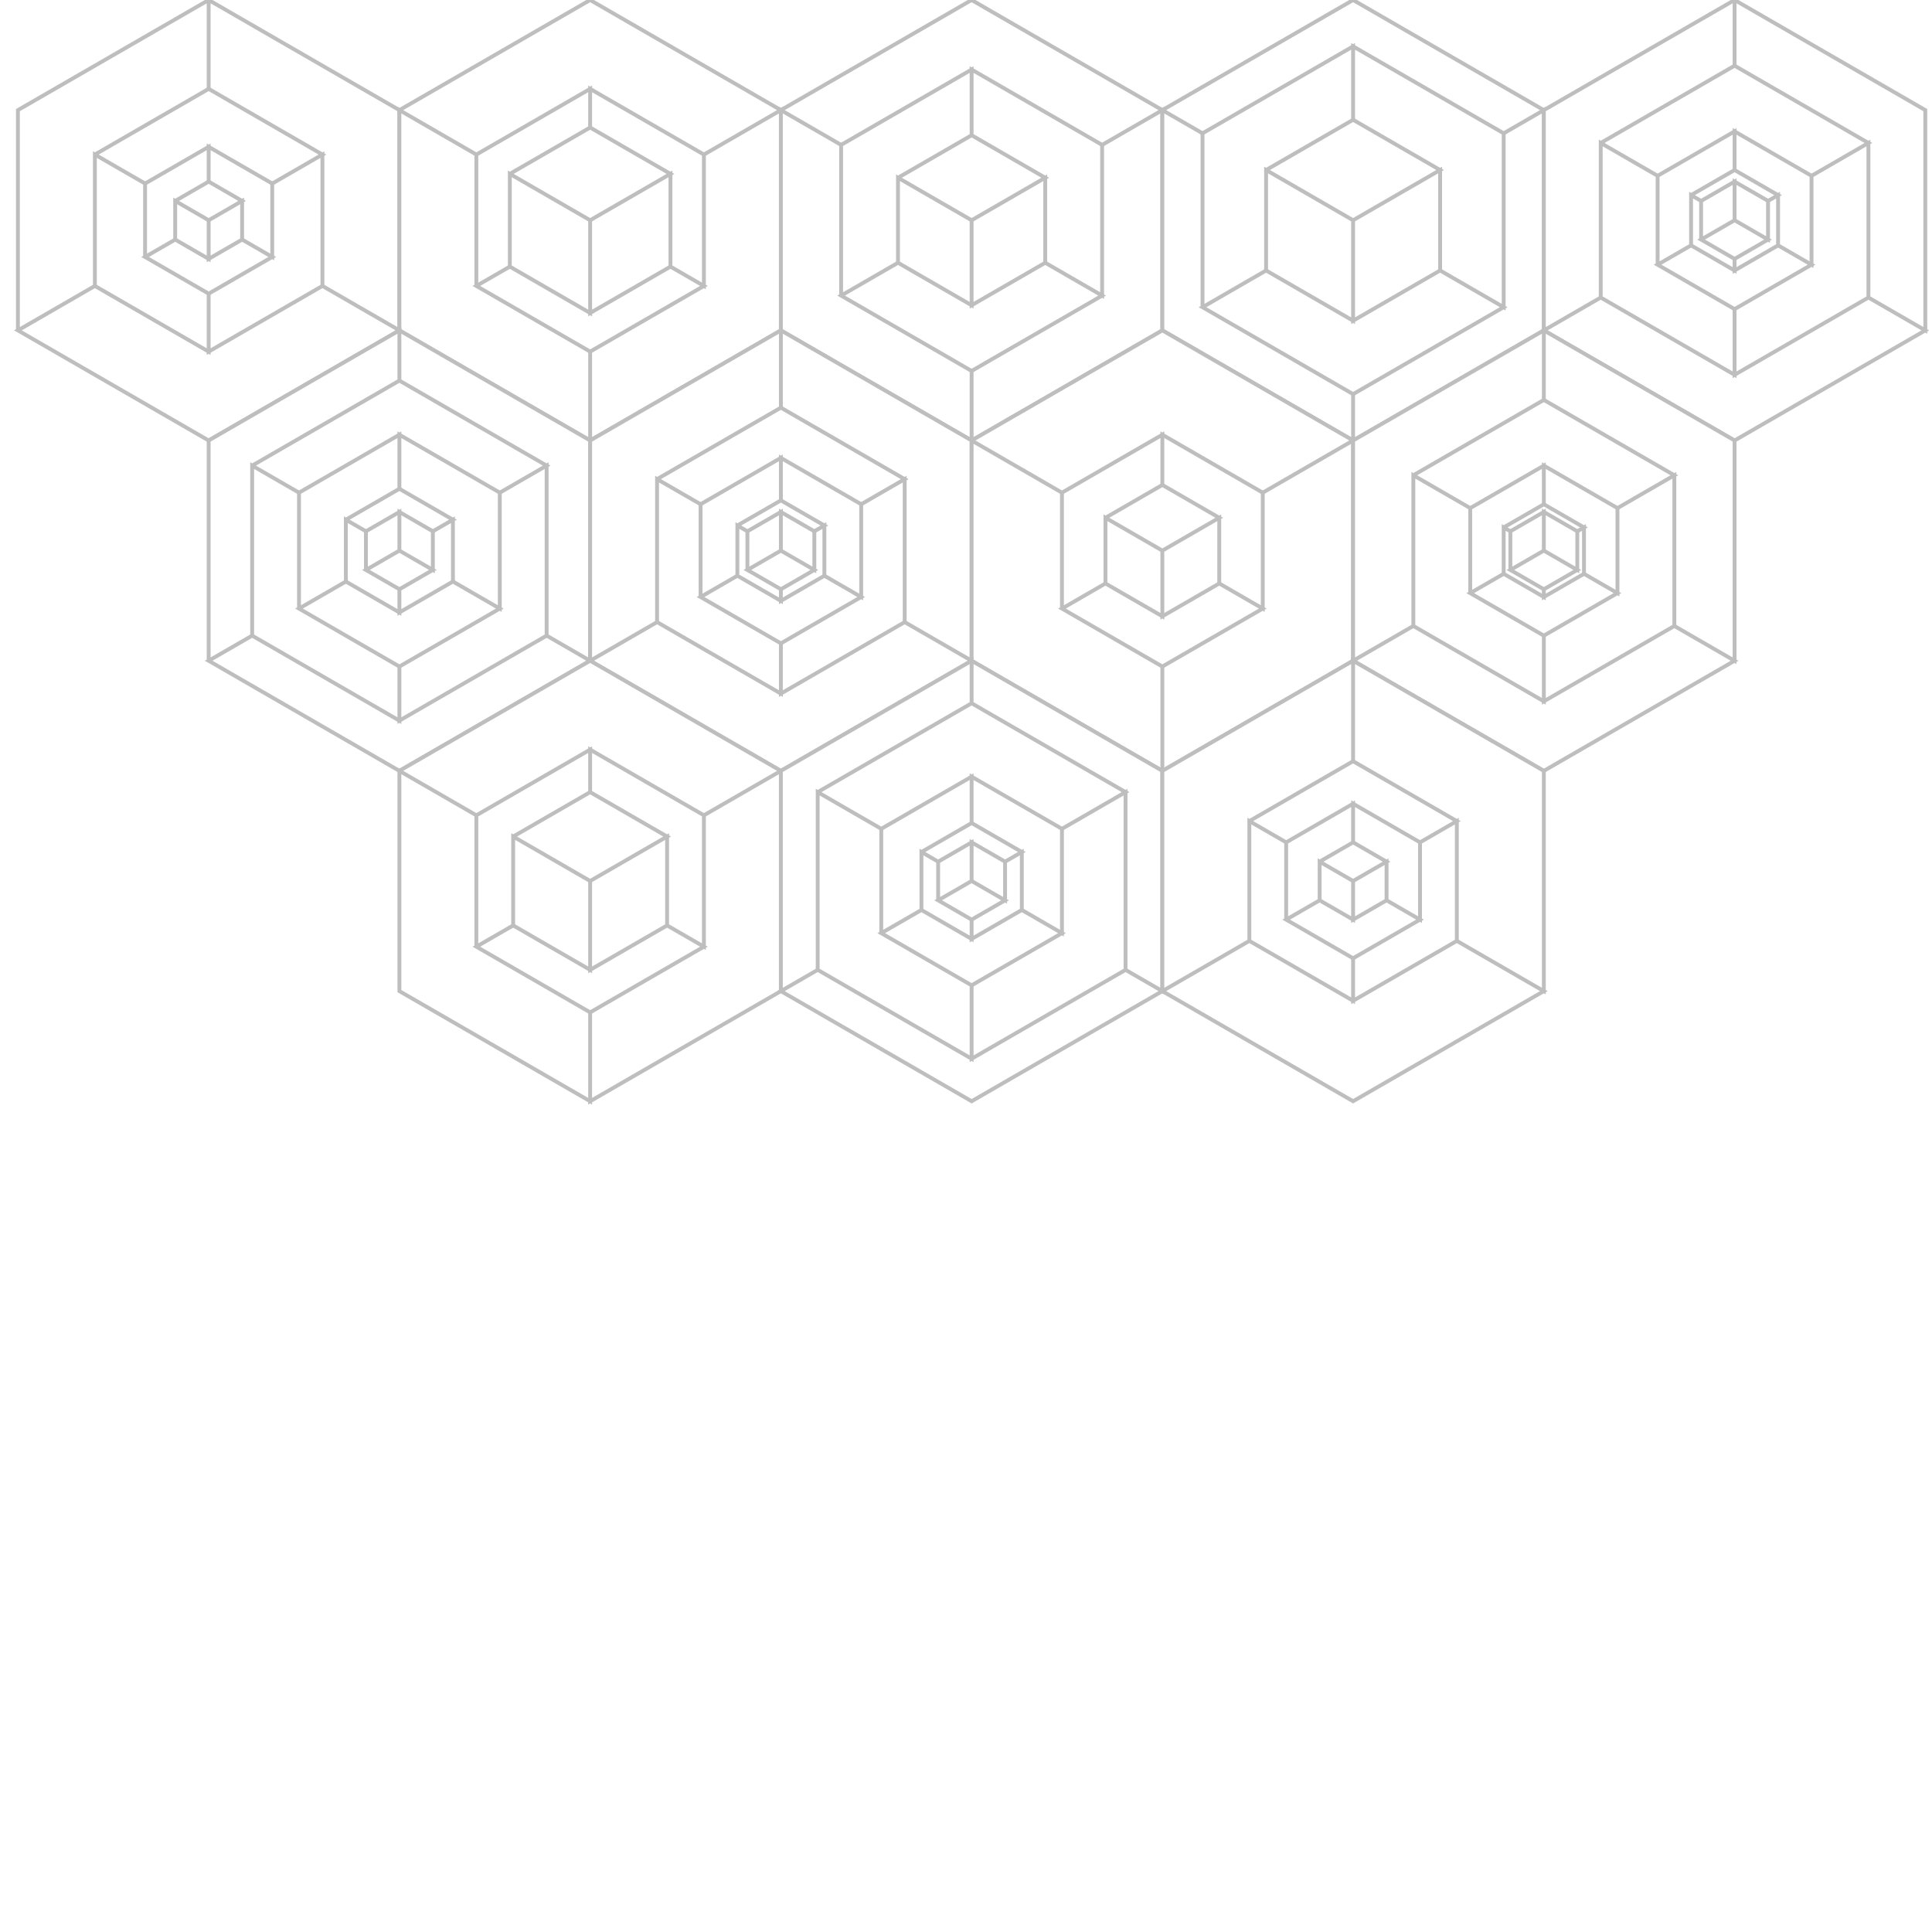
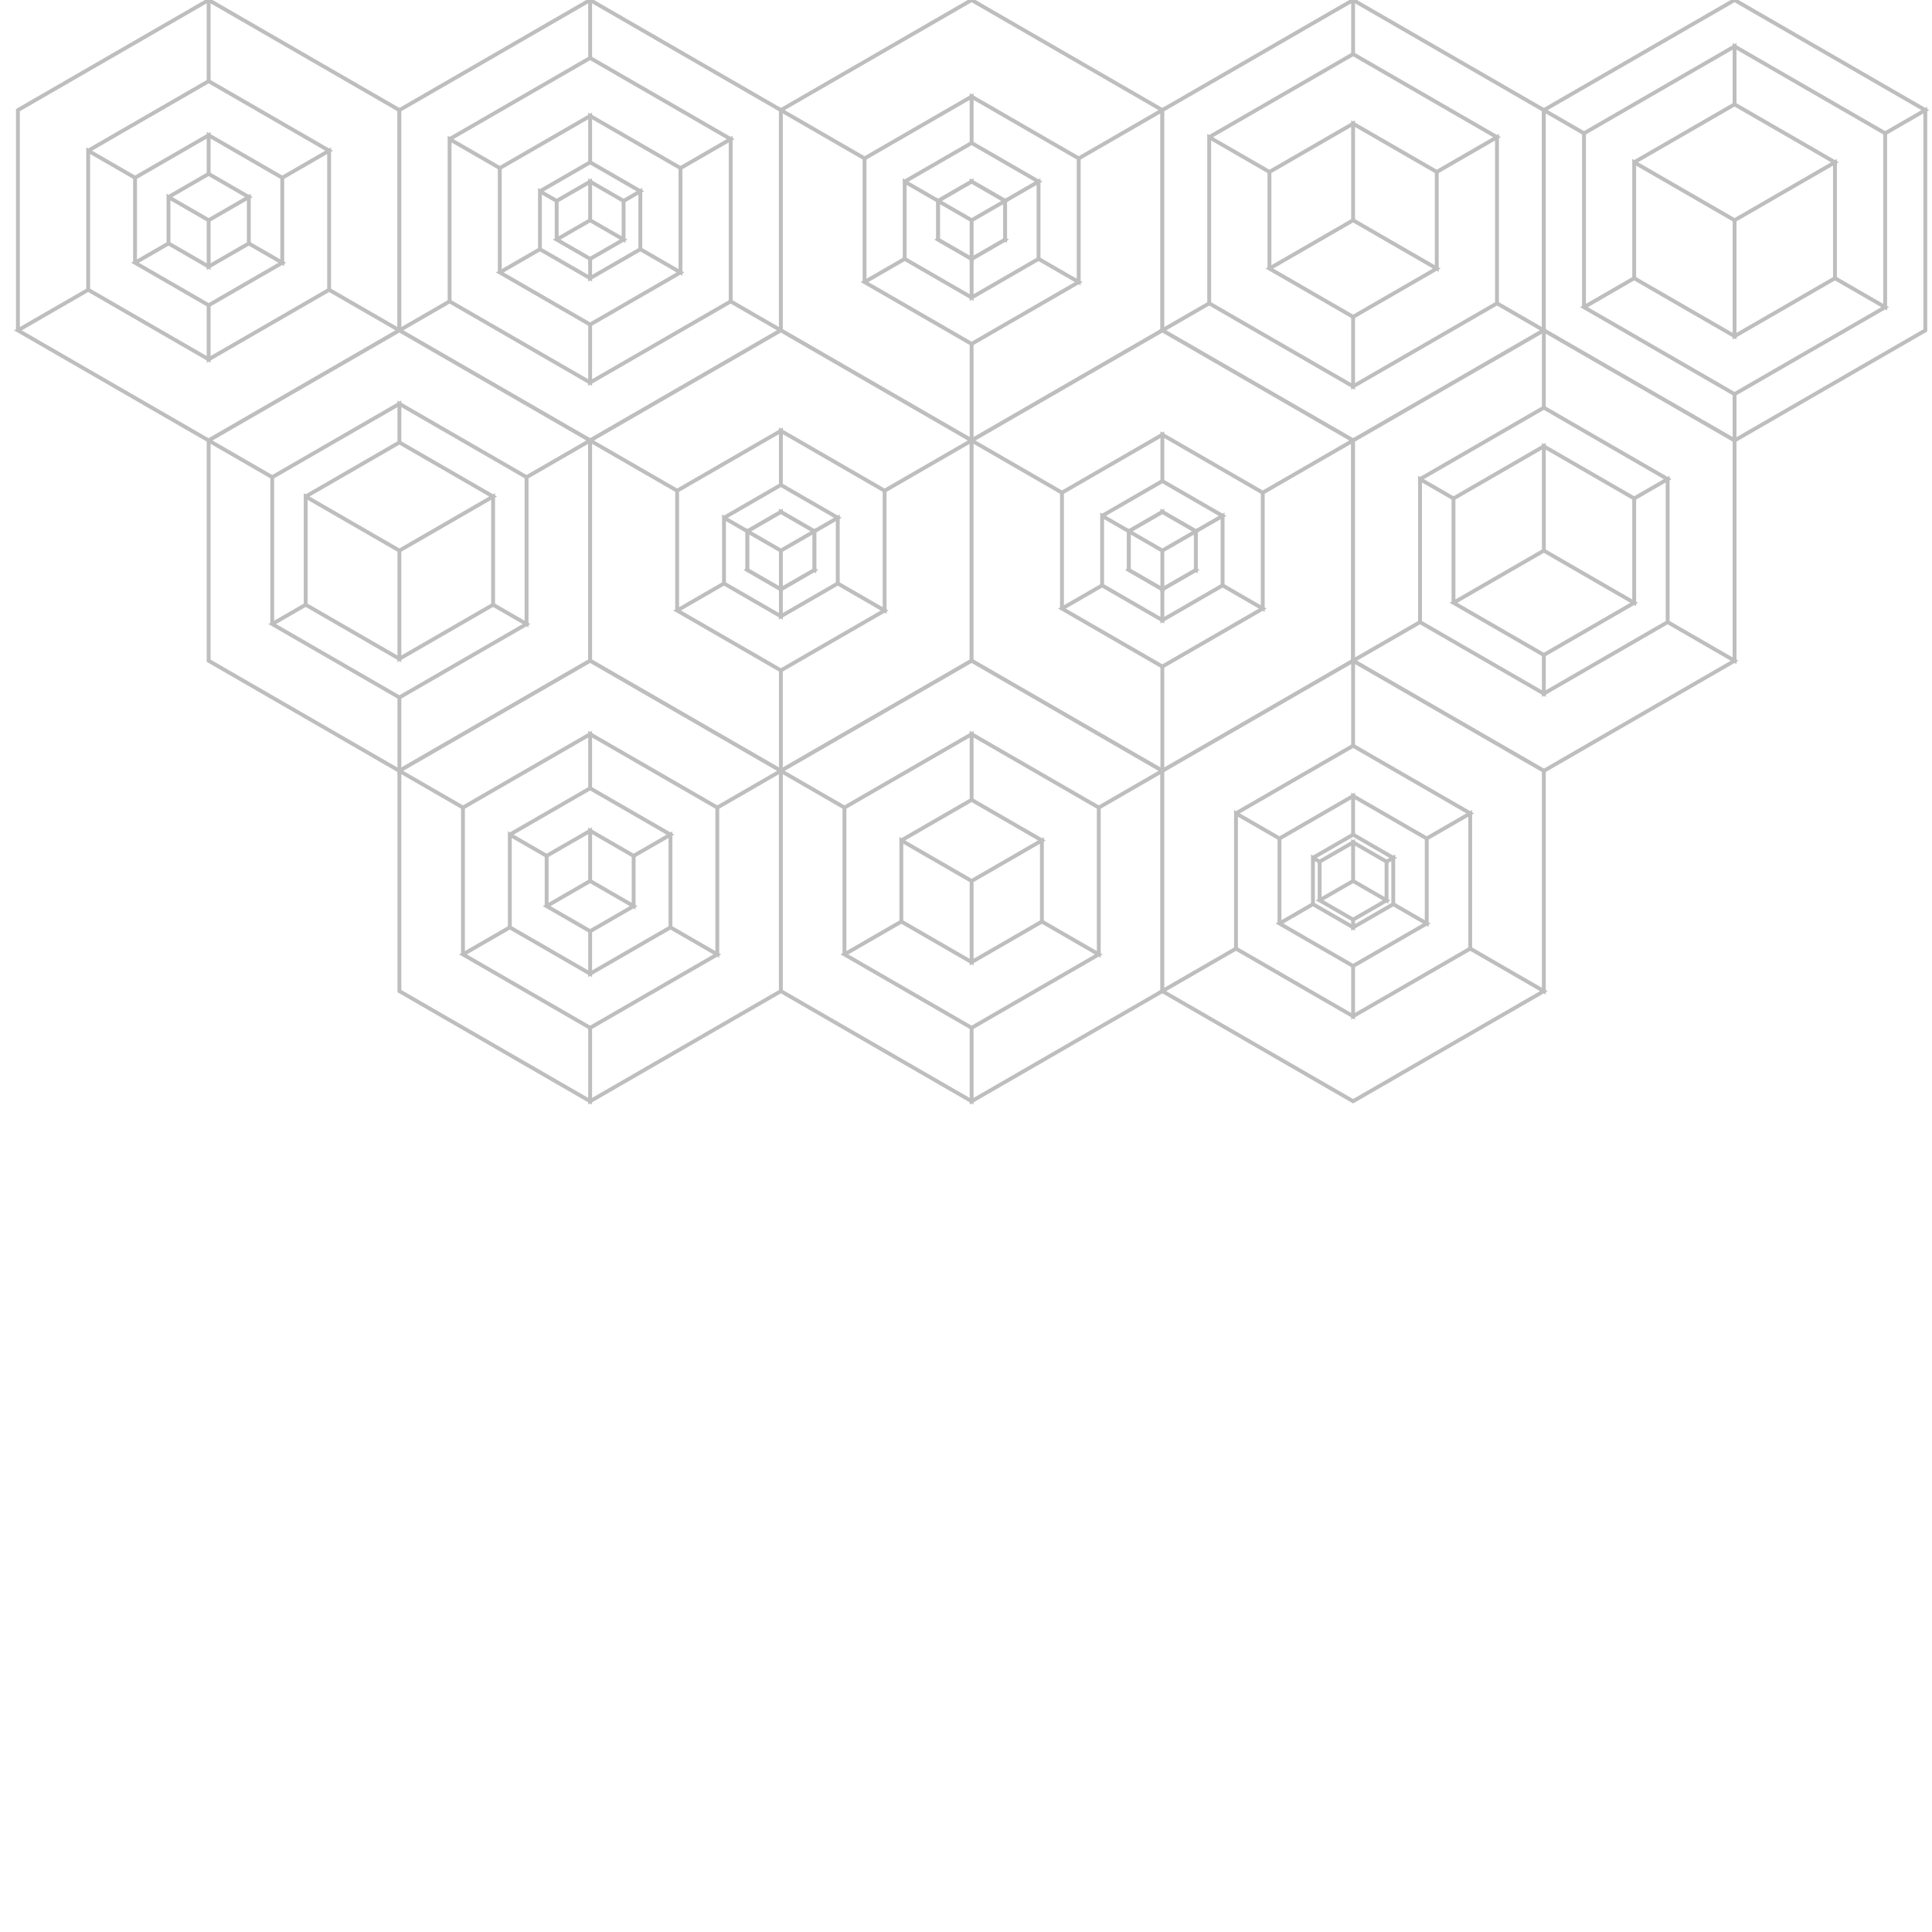
<svg xmlns="http://www.w3.org/2000/svg" width="500pt" height="500pt" viewBox="0 0 500 500" version="1.1">
  <g id="surface20">
    <path style="fill-rule:evenodd;fill:rgb(100%,100%,100%);fill-opacity:1;stroke-width:1;stroke-linecap:round;stroke-linejoin:miter;stroke:rgb(74.51%,74.51%,74.51%);stroke-opacity:1;stroke-miterlimit:10;" d="M 54 57 L 103.363 85.5 L 103.363 28.5 L 54 0 Z M 54 57 L 4.637 85.5 L 54 114 L 103.363 85.5 Z M 54 57 L 54 0 L 4.637 28.5 L 4.637 85.5 " />
-     <path style="fill-rule:evenodd;fill:rgb(100%,100%,100%);fill-opacity:1;stroke-width:1;stroke-linecap:round;stroke-linejoin:miter;stroke:rgb(74.51%,74.51%,74.51%);stroke-opacity:1;stroke-miterlimit:10;" d="M 54 57 L 54 91 L 83.445 74 L 83.445 40 Z M 54 57 L 24.555 40 L 24.555 74 L 54 91 Z M 54 57 L 83.445 40 L 54 23 L 24.555 40 " />
-     <path style="fill-rule:evenodd;fill:rgb(100%,100%,100%);fill-opacity:1;stroke-width:1;stroke-linecap:round;stroke-linejoin:miter;stroke:rgb(74.51%,74.51%,74.51%);stroke-opacity:1;stroke-miterlimit:10;" d="M 54 57 L 70.453 66.5 L 70.453 47.5 L 54 38 Z M 54 57 L 37.547 66.5 L 54 76 L 70.453 66.5 Z M 54 57 L 54 38 L 37.547 47.5 L 37.547 66.5 " />
-     <path style="fill-rule:evenodd;fill:rgb(100%,100%,100%);fill-opacity:1;stroke-width:1;stroke-linecap:round;stroke-linejoin:miter;stroke:rgb(74.51%,74.51%,74.51%);stroke-opacity:1;stroke-miterlimit:10;" d="M 54 57 L 54 67 L 62.66 62 L 62.66 52 Z M 54 57 L 45.34 52 L 45.34 62 L 54 67 Z M 54 57 L 62.66 52 L 54 47 L 45.34 52 " />
-     <path style="fill-rule:evenodd;fill:rgb(100%,100%,100%);fill-opacity:1;stroke-width:1;stroke-linecap:round;stroke-linejoin:miter;stroke:rgb(74.51%,74.51%,74.51%);stroke-opacity:1;stroke-miterlimit:10;" d="M 152.727 57 L 152.727 114 L 202.09 85.5 L 202.09 28.5 Z M 152.727 57 L 103.363 28.5 L 103.363 85.5 L 152.727 114 Z M 152.727 57 L 202.09 28.5 L 152.727 0 L 103.363 28.5 " />
-     <path style="fill-rule:evenodd;fill:rgb(100%,100%,100%);fill-opacity:1;stroke-width:1;stroke-linecap:round;stroke-linejoin:miter;stroke:rgb(74.51%,74.51%,74.51%);stroke-opacity:1;stroke-miterlimit:10;" d="M 152.727 57 L 182.172 74 L 182.172 40 L 152.727 23 Z M 152.727 57 L 123.281 74 L 152.727 91 L 182.172 74 Z M 152.727 57 L 152.727 23 L 123.281 40 L 123.281 74 " />
-     <path style="fill-rule:evenodd;fill:rgb(100%,100%,100%);fill-opacity:1;stroke-width:1;stroke-linecap:round;stroke-linejoin:miter;stroke:rgb(74.51%,74.51%,74.51%);stroke-opacity:1;stroke-miterlimit:10;" d="M 152.727 57 L 152.727 81 L 173.512 69 L 173.512 45 Z M 152.727 57 L 131.941 45 L 131.941 69 L 152.727 81 Z M 152.727 57 L 173.512 45 L 152.727 33 L 131.941 45 " />
+     <path style="fill-rule:evenodd;fill:rgb(100%,100%,100%);fill-opacity:1;stroke-width:1;stroke-linecap:round;stroke-linejoin:miter;stroke:rgb(74.51%,74.51%,74.51%);stroke-opacity:1;stroke-miterlimit:10;" d="M 54 57 L 54 93 L 85.176 75 L 85.176 39 Z M 54 57 L 22.824 39 L 22.824 75 L 54 93 Z M 54 57 L 85.176 39 L 54 21 L 22.824 39 " />
+     <path style="fill-rule:evenodd;fill:rgb(100%,100%,100%);fill-opacity:1;stroke-width:1;stroke-linecap:round;stroke-linejoin:miter;stroke:rgb(74.51%,74.51%,74.51%);stroke-opacity:1;stroke-miterlimit:10;" d="M 54 57 L 73.051 68 L 73.051 46 L 54 35 Z M 54 57 L 34.949 68 L 54 79 L 73.051 68 Z M 54 57 L 54 35 L 34.949 46 L 34.949 68 " />
+     <path style="fill-rule:evenodd;fill:rgb(100%,100%,100%);fill-opacity:1;stroke-width:1;stroke-linecap:round;stroke-linejoin:miter;stroke:rgb(74.51%,74.51%,74.51%);stroke-opacity:1;stroke-miterlimit:10;" d="M 54 57 L 54 69 L 64.391 63 L 64.391 51 Z M 54 57 L 43.609 51 L 43.609 63 L 54 69 Z M 54 57 L 64.391 51 L 54 45 L 43.609 51 " />
+     <path style="fill-rule:evenodd;fill:rgb(100%,100%,100%);fill-opacity:1;stroke-width:1;stroke-linecap:round;stroke-linejoin:miter;stroke:rgb(74.51%,74.51%,74.51%);stroke-opacity:1;stroke-miterlimit:10;" d="M 152.727 57 L 202.09 85.5 L 202.09 28.5 L 152.727 0 Z M 152.727 57 L 103.363 85.5 L 152.727 114 L 202.09 85.5 Z M 152.727 57 L 152.727 0 L 103.363 28.5 L 103.363 85.5 " />
+     <path style="fill-rule:evenodd;fill:rgb(100%,100%,100%);fill-opacity:1;stroke-width:1;stroke-linecap:round;stroke-linejoin:miter;stroke:rgb(74.51%,74.51%,74.51%);stroke-opacity:1;stroke-miterlimit:10;" d="M 152.727 57 L 152.727 99 L 189.102 78 L 189.102 36 Z M 152.727 57 L 116.355 36 L 116.355 78 L 152.727 99 Z M 152.727 57 L 189.102 36 L 152.727 15 L 116.355 36 " />
+     <path style="fill-rule:evenodd;fill:rgb(100%,100%,100%);fill-opacity:1;stroke-width:1;stroke-linecap:round;stroke-linejoin:miter;stroke:rgb(74.51%,74.51%,74.51%);stroke-opacity:1;stroke-miterlimit:10;" d="M 152.727 57 L 176.109 70.5 L 176.109 43.5 L 152.727 30 Z M 152.727 57 L 129.344 70.5 L 152.727 84 L 176.109 70.5 Z M 152.727 57 L 152.727 30 L 129.344 43.5 L 129.344 70.5 " />
+     <path style="fill-rule:evenodd;fill:rgb(100%,100%,100%);fill-opacity:1;stroke-width:1;stroke-linecap:round;stroke-linejoin:miter;stroke:rgb(74.51%,74.51%,74.51%);stroke-opacity:1;stroke-miterlimit:10;" d="M 152.727 57 L 152.727 72 L 165.719 64.5 L 165.719 49.5 Z M 152.727 57 L 139.738 49.5 L 139.738 64.5 L 152.727 72 Z M 152.727 57 L 165.719 49.5 L 152.727 42 L 139.738 49.5 " />
+     <path style="fill-rule:evenodd;fill:rgb(100%,100%,100%);fill-opacity:1;stroke-width:1;stroke-linecap:round;stroke-linejoin:miter;stroke:rgb(74.51%,74.51%,74.51%);stroke-opacity:1;stroke-miterlimit:10;" d="M 152.727 57 L 161.387 62 L 161.387 52 L 152.727 47 Z M 152.727 57 L 144.066 62 L 152.727 67 L 161.387 62 Z M 152.727 57 L 152.727 47 L 144.066 52 L 144.066 62 " />
    <path style="fill-rule:evenodd;fill:rgb(100%,100%,100%);fill-opacity:1;stroke-width:1;stroke-linecap:round;stroke-linejoin:miter;stroke:rgb(74.51%,74.51%,74.51%);stroke-opacity:1;stroke-miterlimit:10;" d="M 251.453 57 L 251.453 114 L 300.816 85.5 L 300.816 28.5 Z M 251.453 57 L 202.09 28.5 L 202.09 85.5 L 251.453 114 Z M 251.453 57 L 300.816 28.5 L 251.453 0 L 202.09 28.5 " />
-     <path style="fill-rule:evenodd;fill:rgb(100%,100%,100%);fill-opacity:1;stroke-width:1;stroke-linecap:round;stroke-linejoin:miter;stroke:rgb(74.51%,74.51%,74.51%);stroke-opacity:1;stroke-miterlimit:10;" d="M 251.453 57 L 285.23 76.5 L 285.23 37.5 L 251.453 18 Z M 251.453 57 L 217.68 76.5 L 251.453 96 L 285.23 76.5 Z M 251.453 57 L 251.453 18 L 217.68 37.5 L 217.68 76.5 " />
-     <path style="fill-rule:evenodd;fill:rgb(100%,100%,100%);fill-opacity:1;stroke-width:1;stroke-linecap:round;stroke-linejoin:miter;stroke:rgb(74.51%,74.51%,74.51%);stroke-opacity:1;stroke-miterlimit:10;" d="M 251.453 57 L 251.453 79 L 270.508 68 L 270.508 46 Z M 251.453 57 L 232.402 46 L 232.402 68 L 251.453 79 Z M 251.453 57 L 270.508 46 L 251.453 35 L 232.402 46 " />
-     <path style="fill-rule:evenodd;fill:rgb(100%,100%,100%);fill-opacity:1;stroke-width:1;stroke-linecap:round;stroke-linejoin:miter;stroke:rgb(74.51%,74.51%,74.51%);stroke-opacity:1;stroke-miterlimit:10;" d="M 350.18 57 L 350.18 114 L 399.543 85.5 L 399.543 28.5 Z M 350.18 57 L 300.816 28.5 L 300.816 85.5 L 350.18 114 Z M 350.18 57 L 399.543 28.5 L 350.18 0 L 300.816 28.5 " />
-     <path style="fill-rule:evenodd;fill:rgb(100%,100%,100%);fill-opacity:1;stroke-width:1;stroke-linecap:round;stroke-linejoin:miter;stroke:rgb(74.51%,74.51%,74.51%);stroke-opacity:1;stroke-miterlimit:10;" d="M 350.18 57 L 389.152 79.5 L 389.152 34.5 L 350.18 12 Z M 350.18 57 L 311.211 79.5 L 350.18 102 L 389.152 79.5 Z M 350.18 57 L 350.18 12 L 311.211 34.5 L 311.211 79.5 " />
-     <path style="fill-rule:evenodd;fill:rgb(100%,100%,100%);fill-opacity:1;stroke-width:1;stroke-linecap:round;stroke-linejoin:miter;stroke:rgb(74.51%,74.51%,74.51%);stroke-opacity:1;stroke-miterlimit:10;" d="M 350.18 57 L 350.18 83 L 372.699 70 L 372.699 44 Z M 350.18 57 L 327.664 44 L 327.664 70 L 350.18 83 Z M 350.18 57 L 372.699 44 L 350.18 31 L 327.664 44 " />
-     <path style="fill-rule:evenodd;fill:rgb(100%,100%,100%);fill-opacity:1;stroke-width:1;stroke-linecap:round;stroke-linejoin:miter;stroke:rgb(74.51%,74.51%,74.51%);stroke-opacity:1;stroke-miterlimit:10;" d="M 448.906 57 L 498.27 85.5 L 498.27 28.5 L 448.906 0 Z M 448.906 57 L 399.543 85.5 L 448.906 114 L 498.27 85.5 Z M 448.906 57 L 448.906 0 L 399.543 28.5 L 399.543 85.5 " />
-     <path style="fill-rule:evenodd;fill:rgb(100%,100%,100%);fill-opacity:1;stroke-width:1;stroke-linecap:round;stroke-linejoin:miter;stroke:rgb(74.51%,74.51%,74.51%);stroke-opacity:1;stroke-miterlimit:10;" d="M 448.906 57 L 448.906 97 L 483.547 77 L 483.547 37 Z M 448.906 57 L 414.266 37 L 414.266 77 L 448.906 97 Z M 448.906 57 L 483.547 37 L 448.906 17 L 414.266 37 " />
-     <path style="fill-rule:evenodd;fill:rgb(100%,100%,100%);fill-opacity:1;stroke-width:1;stroke-linecap:round;stroke-linejoin:miter;stroke:rgb(74.51%,74.51%,74.51%);stroke-opacity:1;stroke-miterlimit:10;" d="M 448.906 57 L 468.824 68.5 L 468.824 45.5 L 448.906 34 Z M 448.906 57 L 428.988 68.5 L 448.906 80 L 468.824 68.5 Z M 448.906 57 L 448.906 34 L 428.988 45.5 L 428.988 68.5 " />
-     <path style="fill-rule:evenodd;fill:rgb(100%,100%,100%);fill-opacity:1;stroke-width:1;stroke-linecap:round;stroke-linejoin:miter;stroke:rgb(74.51%,74.51%,74.51%);stroke-opacity:1;stroke-miterlimit:10;" d="M 448.906 57 L 448.906 70 L 460.164 63.5 L 460.164 50.5 Z M 448.906 57 L 437.648 50.5 L 437.648 63.5 L 448.906 70 Z M 448.906 57 L 460.164 50.5 L 448.906 44 L 437.648 50.5 " />
-     <path style="fill-rule:evenodd;fill:rgb(100%,100%,100%);fill-opacity:1;stroke-width:1;stroke-linecap:round;stroke-linejoin:miter;stroke:rgb(74.51%,74.51%,74.51%);stroke-opacity:1;stroke-miterlimit:10;" d="M 448.906 57 L 457.566 62 L 457.566 52 L 448.906 47 Z M 448.906 57 L 440.246 62 L 448.906 67 L 457.566 62 Z M 448.906 57 L 448.906 47 L 440.246 52 L 440.246 62 " />
-     <path style="fill-rule:evenodd;fill:rgb(100%,100%,100%);fill-opacity:1;stroke-width:1;stroke-linecap:round;stroke-linejoin:miter;stroke:rgb(74.51%,74.51%,74.51%);stroke-opacity:1;stroke-miterlimit:10;" d="M 103.363 142.5 L 152.727 171 L 152.727 114 L 103.363 85.5 Z M 103.363 142.5 L 54 171 L 103.363 199.5 L 152.727 171 Z M 103.363 142.5 L 103.363 85.5 L 54 114 L 54 171 " />
-     <path style="fill-rule:evenodd;fill:rgb(100%,100%,100%);fill-opacity:1;stroke-width:1;stroke-linecap:round;stroke-linejoin:miter;stroke:rgb(74.51%,74.51%,74.51%);stroke-opacity:1;stroke-miterlimit:10;" d="M 103.363 142.5 L 103.363 186.5 L 141.469 164.5 L 141.469 120.5 Z M 103.363 142.5 L 65.258 120.5 L 65.258 164.5 L 103.363 186.5 Z M 103.363 142.5 L 141.469 120.5 L 103.363 98.5 L 65.258 120.5 " />
-     <path style="fill-rule:evenodd;fill:rgb(100%,100%,100%);fill-opacity:1;stroke-width:1;stroke-linecap:round;stroke-linejoin:miter;stroke:rgb(74.51%,74.51%,74.51%);stroke-opacity:1;stroke-miterlimit:10;" d="M 103.363 142.5 L 129.344 157.5 L 129.344 127.5 L 103.363 112.5 Z M 103.363 142.5 L 77.383 157.5 L 103.363 172.5 L 129.344 157.5 Z M 103.363 142.5 L 103.363 112.5 L 77.383 127.5 L 77.383 157.5 " />
-     <path style="fill-rule:evenodd;fill:rgb(100%,100%,100%);fill-opacity:1;stroke-width:1;stroke-linecap:round;stroke-linejoin:miter;stroke:rgb(74.51%,74.51%,74.51%);stroke-opacity:1;stroke-miterlimit:10;" d="M 103.363 142.5 L 103.363 158.5 L 117.219 150.5 L 117.219 134.5 Z M 103.363 142.5 L 89.508 134.5 L 89.508 150.5 L 103.363 158.5 Z M 103.363 142.5 L 117.219 134.5 L 103.363 126.5 L 89.508 134.5 " />
-     <path style="fill-rule:evenodd;fill:rgb(100%,100%,100%);fill-opacity:1;stroke-width:1;stroke-linecap:round;stroke-linejoin:miter;stroke:rgb(74.51%,74.51%,74.51%);stroke-opacity:1;stroke-miterlimit:10;" d="M 103.363 142.5 L 112.023 147.5 L 112.023 137.5 L 103.363 132.5 Z M 103.363 142.5 L 94.703 147.5 L 103.363 152.5 L 112.023 147.5 Z M 103.363 142.5 L 103.363 132.5 L 94.703 137.5 L 94.703 147.5 " />
-     <path style="fill-rule:evenodd;fill:rgb(100%,100%,100%);fill-opacity:1;stroke-width:1;stroke-linecap:round;stroke-linejoin:miter;stroke:rgb(74.51%,74.51%,74.51%);stroke-opacity:1;stroke-miterlimit:10;" d="M 202.09 142.5 L 251.453 171 L 251.453 114 L 202.09 85.5 Z M 202.09 142.5 L 152.727 171 L 202.09 199.5 L 251.453 171 Z M 202.09 142.5 L 202.09 85.5 L 152.727 114 L 152.727 171 " />
-     <path style="fill-rule:evenodd;fill:rgb(100%,100%,100%);fill-opacity:1;stroke-width:1;stroke-linecap:round;stroke-linejoin:miter;stroke:rgb(74.51%,74.51%,74.51%);stroke-opacity:1;stroke-miterlimit:10;" d="M 202.09 142.5 L 202.09 179.5 L 234.133 161 L 234.133 124 Z M 202.09 142.5 L 170.047 124 L 170.047 161 L 202.09 179.5 Z M 202.09 142.5 L 234.133 124 L 202.09 105.5 L 170.047 124 " />
-     <path style="fill-rule:evenodd;fill:rgb(100%,100%,100%);fill-opacity:1;stroke-width:1;stroke-linecap:round;stroke-linejoin:miter;stroke:rgb(74.51%,74.51%,74.51%);stroke-opacity:1;stroke-miterlimit:10;" d="M 202.09 142.5 L 222.875 154.5 L 222.875 130.5 L 202.09 118.5 Z M 202.09 142.5 L 181.305 154.5 L 202.09 166.5 L 222.875 154.5 Z M 202.09 142.5 L 202.09 118.5 L 181.305 130.5 L 181.305 154.5 " />
-     <path style="fill-rule:evenodd;fill:rgb(100%,100%,100%);fill-opacity:1;stroke-width:1;stroke-linecap:round;stroke-linejoin:miter;stroke:rgb(74.51%,74.51%,74.51%);stroke-opacity:1;stroke-miterlimit:10;" d="M 202.09 142.5 L 202.09 155.5 L 213.348 149 L 213.348 136 Z M 202.09 142.5 L 190.832 136 L 190.832 149 L 202.09 155.5 Z M 202.09 142.5 L 213.348 136 L 202.09 129.5 L 190.832 136 " />
+     <path style="fill-rule:evenodd;fill:rgb(100%,100%,100%);fill-opacity:1;stroke-width:1;stroke-linecap:round;stroke-linejoin:miter;stroke:rgb(74.51%,74.51%,74.51%);stroke-opacity:1;stroke-miterlimit:10;" d="M 251.453 57 L 279.168 73 L 279.168 41 L 251.453 25 Z M 251.453 57 L 223.742 73 L 251.453 89 L 279.168 73 Z M 251.453 57 L 251.453 25 L 223.742 41 L 223.742 73 " />
+     <path style="fill-rule:evenodd;fill:rgb(100%,100%,100%);fill-opacity:1;stroke-width:1;stroke-linecap:round;stroke-linejoin:miter;stroke:rgb(74.51%,74.51%,74.51%);stroke-opacity:1;stroke-miterlimit:10;" d="M 251.453 57 L 251.453 77 L 268.773 67 L 268.773 47 Z M 251.453 57 L 234.133 47 L 234.133 67 L 251.453 77 Z M 251.453 57 L 268.773 47 L 251.453 37 L 234.133 47 " />
+     <path style="fill-rule:evenodd;fill:rgb(100%,100%,100%);fill-opacity:1;stroke-width:1;stroke-linecap:round;stroke-linejoin:miter;stroke:rgb(74.51%,74.51%,74.51%);stroke-opacity:1;stroke-miterlimit:10;" d="M 251.453 57 L 260.113 62 L 260.113 52 L 251.453 47 Z M 251.453 57 L 242.793 62 L 251.453 67 L 260.113 62 Z M 251.453 57 L 251.453 47 L 242.793 52 L 242.793 62 " />
+     <path style="fill-rule:evenodd;fill:rgb(100%,100%,100%);fill-opacity:1;stroke-width:1;stroke-linecap:round;stroke-linejoin:miter;stroke:rgb(74.51%,74.51%,74.51%);stroke-opacity:1;stroke-miterlimit:10;" d="M 251.453 57 L 251.453 67 L 260.113 62 L 260.113 52 Z M 251.453 57 L 242.793 52 L 242.793 62 L 251.453 67 Z M 251.453 57 L 260.113 52 L 251.453 47 L 242.793 52 " />
+     <path style="fill-rule:evenodd;fill:rgb(100%,100%,100%);fill-opacity:1;stroke-width:1;stroke-linecap:round;stroke-linejoin:miter;stroke:rgb(74.51%,74.51%,74.51%);stroke-opacity:1;stroke-miterlimit:10;" d="M 350.18 57 L 399.543 85.5 L 399.543 28.5 L 350.18 0 Z M 350.18 57 L 300.816 85.5 L 350.18 114 L 399.543 85.5 Z M 350.18 57 L 350.18 0 L 300.816 28.5 L 300.816 85.5 " />
+     <path style="fill-rule:evenodd;fill:rgb(100%,100%,100%);fill-opacity:1;stroke-width:1;stroke-linecap:round;stroke-linejoin:miter;stroke:rgb(74.51%,74.51%,74.51%);stroke-opacity:1;stroke-miterlimit:10;" d="M 350.18 57 L 350.18 100 L 387.418 78.5 L 387.418 35.5 Z M 350.18 57 L 312.941 35.5 L 312.941 78.5 L 350.18 100 Z M 350.18 57 L 387.418 35.5 L 350.18 14 L 312.941 35.5 " />
+     <path style="fill-rule:evenodd;fill:rgb(100%,100%,100%);fill-opacity:1;stroke-width:1;stroke-linecap:round;stroke-linejoin:miter;stroke:rgb(74.51%,74.51%,74.51%);stroke-opacity:1;stroke-miterlimit:10;" d="M 350.18 57 L 371.832 69.5 L 371.832 44.5 L 350.18 32 Z M 350.18 57 L 328.531 69.5 L 350.18 82 L 371.832 69.5 Z M 350.18 57 L 350.18 32 L 328.531 44.5 L 328.531 69.5 " />
+     <path style="fill-rule:evenodd;fill:rgb(100%,100%,100%);fill-opacity:1;stroke-width:1;stroke-linecap:round;stroke-linejoin:miter;stroke:rgb(74.51%,74.51%,74.51%);stroke-opacity:1;stroke-miterlimit:10;" d="M 448.906 57 L 448.906 114 L 498.27 85.5 L 498.27 28.5 Z M 448.906 57 L 399.543 28.5 L 399.543 85.5 L 448.906 114 Z M 448.906 57 L 498.27 28.5 L 448.906 0 L 399.543 28.5 " />
+     <path style="fill-rule:evenodd;fill:rgb(100%,100%,100%);fill-opacity:1;stroke-width:1;stroke-linecap:round;stroke-linejoin:miter;stroke:rgb(74.51%,74.51%,74.51%);stroke-opacity:1;stroke-miterlimit:10;" d="M 448.906 57 L 487.879 79.5 L 487.879 34.5 L 448.906 12 Z M 448.906 57 L 409.938 79.5 L 448.906 102 L 487.879 79.5 Z M 448.906 57 L 448.906 12 L 409.938 34.5 L 409.938 79.5 " />
+     <path style="fill-rule:evenodd;fill:rgb(100%,100%,100%);fill-opacity:1;stroke-width:1;stroke-linecap:round;stroke-linejoin:miter;stroke:rgb(74.51%,74.51%,74.51%);stroke-opacity:1;stroke-miterlimit:10;" d="M 448.906 57 L 448.906 87 L 474.887 72 L 474.887 42 Z M 448.906 57 L 422.926 42 L 422.926 72 L 448.906 87 Z M 448.906 57 L 474.887 42 L 448.906 27 L 422.926 42 " />
+     <path style="fill-rule:evenodd;fill:rgb(100%,100%,100%);fill-opacity:1;stroke-width:1;stroke-linecap:round;stroke-linejoin:miter;stroke:rgb(74.51%,74.51%,74.51%);stroke-opacity:1;stroke-miterlimit:10;" d="M 103.363 142.5 L 103.363 199.5 L 152.727 171 L 152.727 114 Z M 103.363 142.5 L 54 114 L 54 171 L 103.363 199.5 Z M 103.363 142.5 L 152.727 114 L 103.363 85.5 L 54 114 " />
+     <path style="fill-rule:evenodd;fill:rgb(100%,100%,100%);fill-opacity:1;stroke-width:1;stroke-linecap:round;stroke-linejoin:miter;stroke:rgb(74.51%,74.51%,74.51%);stroke-opacity:1;stroke-miterlimit:10;" d="M 103.363 142.5 L 136.273 161.5 L 136.273 123.5 L 103.363 104.5 Z M 103.363 142.5 L 70.453 161.5 L 103.363 180.5 L 136.273 161.5 Z M 103.363 142.5 L 103.363 104.5 L 70.453 123.5 L 70.453 161.5 " />
+     <path style="fill-rule:evenodd;fill:rgb(100%,100%,100%);fill-opacity:1;stroke-width:1;stroke-linecap:round;stroke-linejoin:miter;stroke:rgb(74.51%,74.51%,74.51%);stroke-opacity:1;stroke-miterlimit:10;" d="M 103.363 142.5 L 103.363 170.5 L 127.613 156.5 L 127.613 128.5 Z M 103.363 142.5 L 79.113 128.5 L 79.113 156.5 L 103.363 170.5 Z M 103.363 142.5 L 127.613 128.5 L 103.363 114.5 L 79.113 128.5 " />
+     <path style="fill-rule:evenodd;fill:rgb(100%,100%,100%);fill-opacity:1;stroke-width:1;stroke-linecap:round;stroke-linejoin:miter;stroke:rgb(74.51%,74.51%,74.51%);stroke-opacity:1;stroke-miterlimit:10;" d="M 202.09 142.5 L 202.09 199.5 L 251.453 171 L 251.453 114 Z M 202.09 142.5 L 152.727 114 L 152.727 171 L 202.09 199.5 Z M 202.09 142.5 L 251.453 114 L 202.09 85.5 L 152.727 114 " />
+     <path style="fill-rule:evenodd;fill:rgb(100%,100%,100%);fill-opacity:1;stroke-width:1;stroke-linecap:round;stroke-linejoin:miter;stroke:rgb(74.51%,74.51%,74.51%);stroke-opacity:1;stroke-miterlimit:10;" d="M 202.09 142.5 L 228.938 158 L 228.938 127 L 202.09 111.5 Z M 202.09 142.5 L 175.242 158 L 202.09 173.5 L 228.938 158 Z M 202.09 142.5 L 202.09 111.5 L 175.242 127 L 175.242 158 " />
+     <path style="fill-rule:evenodd;fill:rgb(100%,100%,100%);fill-opacity:1;stroke-width:1;stroke-linecap:round;stroke-linejoin:miter;stroke:rgb(74.51%,74.51%,74.51%);stroke-opacity:1;stroke-miterlimit:10;" d="M 202.09 142.5 L 202.09 159.5 L 216.812 151 L 216.812 134 Z M 202.09 142.5 L 187.367 134 L 187.367 151 L 202.09 159.5 Z M 202.09 142.5 L 216.812 134 L 202.09 125.5 L 187.367 134 " />
    <path style="fill-rule:evenodd;fill:rgb(100%,100%,100%);fill-opacity:1;stroke-width:1;stroke-linecap:round;stroke-linejoin:miter;stroke:rgb(74.51%,74.51%,74.51%);stroke-opacity:1;stroke-miterlimit:10;" d="M 202.09 142.5 L 210.75 147.5 L 210.75 137.5 L 202.09 132.5 Z M 202.09 142.5 L 193.43 147.5 L 202.09 152.5 L 210.75 147.5 Z M 202.09 142.5 L 202.09 132.5 L 193.43 137.5 L 193.43 147.5 " />
+     <path style="fill-rule:evenodd;fill:rgb(100%,100%,100%);fill-opacity:1;stroke-width:1;stroke-linecap:round;stroke-linejoin:miter;stroke:rgb(74.51%,74.51%,74.51%);stroke-opacity:1;stroke-miterlimit:10;" d="M 202.09 142.5 L 202.09 152.5 L 210.75 147.5 L 210.75 137.5 Z M 202.09 142.5 L 193.43 137.5 L 193.43 147.5 L 202.09 152.5 Z M 202.09 142.5 L 210.75 137.5 L 202.09 132.5 L 193.43 137.5 " />
    <path style="fill-rule:evenodd;fill:rgb(100%,100%,100%);fill-opacity:1;stroke-width:1;stroke-linecap:round;stroke-linejoin:miter;stroke:rgb(74.51%,74.51%,74.51%);stroke-opacity:1;stroke-miterlimit:10;" d="M 300.816 142.5 L 300.816 199.5 L 350.18 171 L 350.18 114 Z M 300.816 142.5 L 251.453 114 L 251.453 171 L 300.816 199.5 Z M 300.816 142.5 L 350.18 114 L 300.816 85.5 L 251.453 114 " />
    <path style="fill-rule:evenodd;fill:rgb(100%,100%,100%);fill-opacity:1;stroke-width:1;stroke-linecap:round;stroke-linejoin:miter;stroke:rgb(74.51%,74.51%,74.51%);stroke-opacity:1;stroke-miterlimit:10;" d="M 300.816 142.5 L 326.797 157.5 L 326.797 127.5 L 300.816 112.5 Z M 300.816 142.5 L 274.836 157.5 L 300.816 172.5 L 326.797 157.5 Z M 300.816 142.5 L 300.816 112.5 L 274.836 127.5 L 274.836 157.5 " />
-     <path style="fill-rule:evenodd;fill:rgb(100%,100%,100%);fill-opacity:1;stroke-width:1;stroke-linecap:round;stroke-linejoin:miter;stroke:rgb(74.51%,74.51%,74.51%);stroke-opacity:1;stroke-miterlimit:10;" d="M 300.816 142.5 L 300.816 159.5 L 315.539 151 L 315.539 134 Z M 300.816 142.5 L 286.094 134 L 286.094 151 L 300.816 159.5 Z M 300.816 142.5 L 315.539 134 L 300.816 125.5 L 286.094 134 " />
+     <path style="fill-rule:evenodd;fill:rgb(100%,100%,100%);fill-opacity:1;stroke-width:1;stroke-linecap:round;stroke-linejoin:miter;stroke:rgb(74.51%,74.51%,74.51%);stroke-opacity:1;stroke-miterlimit:10;" d="M 300.816 142.5 L 300.816 160.5 L 316.406 151.5 L 316.406 133.5 Z M 300.816 142.5 L 285.23 133.5 L 285.23 151.5 L 300.816 160.5 Z M 300.816 142.5 L 316.406 133.5 L 300.816 124.5 L 285.23 133.5 " />
+     <path style="fill-rule:evenodd;fill:rgb(100%,100%,100%);fill-opacity:1;stroke-width:1;stroke-linecap:round;stroke-linejoin:miter;stroke:rgb(74.51%,74.51%,74.51%);stroke-opacity:1;stroke-miterlimit:10;" d="M 300.816 142.5 L 309.477 147.5 L 309.477 137.5 L 300.816 132.5 Z M 300.816 142.5 L 292.156 147.5 L 300.816 152.5 L 309.477 147.5 Z M 300.816 142.5 L 300.816 132.5 L 292.156 137.5 L 292.156 147.5 " />
+     <path style="fill-rule:evenodd;fill:rgb(100%,100%,100%);fill-opacity:1;stroke-width:1;stroke-linecap:round;stroke-linejoin:miter;stroke:rgb(74.51%,74.51%,74.51%);stroke-opacity:1;stroke-miterlimit:10;" d="M 300.816 142.5 L 300.816 152.5 L 309.477 147.5 L 309.477 137.5 Z M 300.816 142.5 L 292.156 137.5 L 292.156 147.5 L 300.816 152.5 Z M 300.816 142.5 L 309.477 137.5 L 300.816 132.5 L 292.156 137.5 " />
    <path style="fill-rule:evenodd;fill:rgb(100%,100%,100%);fill-opacity:1;stroke-width:1;stroke-linecap:round;stroke-linejoin:miter;stroke:rgb(74.51%,74.51%,74.51%);stroke-opacity:1;stroke-miterlimit:10;" d="M 399.543 142.5 L 448.906 171 L 448.906 114 L 399.543 85.5 Z M 399.543 142.5 L 350.18 171 L 399.543 199.5 L 448.906 171 Z M 399.543 142.5 L 399.543 85.5 L 350.18 114 L 350.18 171 " />
-     <path style="fill-rule:evenodd;fill:rgb(100%,100%,100%);fill-opacity:1;stroke-width:1;stroke-linecap:round;stroke-linejoin:miter;stroke:rgb(74.51%,74.51%,74.51%);stroke-opacity:1;stroke-miterlimit:10;" d="M 399.543 142.5 L 399.543 181.5 L 433.32 162 L 433.32 123 Z M 399.543 142.5 L 365.77 123 L 365.77 162 L 399.543 181.5 Z M 399.543 142.5 L 433.32 123 L 399.543 103.5 L 365.77 123 " />
-     <path style="fill-rule:evenodd;fill:rgb(100%,100%,100%);fill-opacity:1;stroke-width:1;stroke-linecap:round;stroke-linejoin:miter;stroke:rgb(74.51%,74.51%,74.51%);stroke-opacity:1;stroke-miterlimit:10;" d="M 399.543 142.5 L 418.598 153.5 L 418.598 131.5 L 399.543 120.5 Z M 399.543 142.5 L 380.492 153.5 L 399.543 164.5 L 418.598 153.5 Z M 399.543 142.5 L 399.543 120.5 L 380.492 131.5 L 380.492 153.5 " />
-     <path style="fill-rule:evenodd;fill:rgb(100%,100%,100%);fill-opacity:1;stroke-width:1;stroke-linecap:round;stroke-linejoin:miter;stroke:rgb(74.51%,74.51%,74.51%);stroke-opacity:1;stroke-miterlimit:10;" d="M 399.543 142.5 L 399.543 154.5 L 409.938 148.5 L 409.938 136.5 Z M 399.543 142.5 L 389.152 136.5 L 389.152 148.5 L 399.543 154.5 Z M 399.543 142.5 L 409.938 136.5 L 399.543 130.5 L 389.152 136.5 " />
-     <path style="fill-rule:evenodd;fill:rgb(100%,100%,100%);fill-opacity:1;stroke-width:1;stroke-linecap:round;stroke-linejoin:miter;stroke:rgb(74.51%,74.51%,74.51%);stroke-opacity:1;stroke-miterlimit:10;" d="M 399.543 142.5 L 408.203 147.5 L 408.203 137.5 L 399.543 132.5 Z M 399.543 142.5 L 390.883 147.5 L 399.543 152.5 L 408.203 147.5 Z M 399.543 142.5 L 399.543 132.5 L 390.883 137.5 L 390.883 147.5 " />
+     <path style="fill-rule:evenodd;fill:rgb(100%,100%,100%);fill-opacity:1;stroke-width:1;stroke-linecap:round;stroke-linejoin:miter;stroke:rgb(74.51%,74.51%,74.51%);stroke-opacity:1;stroke-miterlimit:10;" d="M 399.543 142.5 L 399.543 179.5 L 431.586 161 L 431.586 124 Z M 399.543 142.5 L 367.5 124 L 367.5 161 L 399.543 179.5 Z M 399.543 142.5 L 431.586 124 L 399.543 105.5 L 367.5 124 " />
+     <path style="fill-rule:evenodd;fill:rgb(100%,100%,100%);fill-opacity:1;stroke-width:1;stroke-linecap:round;stroke-linejoin:miter;stroke:rgb(74.51%,74.51%,74.51%);stroke-opacity:1;stroke-miterlimit:10;" d="M 399.543 142.5 L 422.926 156 L 422.926 129 L 399.543 115.5 Z M 399.543 142.5 L 376.16 156 L 399.543 169.5 L 422.926 156 Z M 399.543 142.5 L 399.543 115.5 L 376.16 129 L 376.16 156 " />
    <path style="fill-rule:evenodd;fill:rgb(100%,100%,100%);fill-opacity:1;stroke-width:1;stroke-linecap:round;stroke-linejoin:miter;stroke:rgb(74.51%,74.51%,74.51%);stroke-opacity:1;stroke-miterlimit:10;" d="M 152.727 228 L 152.727 285 L 202.09 256.5 L 202.09 199.5 Z M 152.727 228 L 103.363 199.5 L 103.363 256.5 L 152.727 285 Z M 152.727 228 L 202.09 199.5 L 152.727 171 L 103.363 199.5 " />
-     <path style="fill-rule:evenodd;fill:rgb(100%,100%,100%);fill-opacity:1;stroke-width:1;stroke-linecap:round;stroke-linejoin:miter;stroke:rgb(74.51%,74.51%,74.51%);stroke-opacity:1;stroke-miterlimit:10;" d="M 152.727 228 L 182.172 245 L 182.172 211 L 152.727 194 Z M 152.727 228 L 123.281 245 L 152.727 262 L 182.172 245 Z M 152.727 228 L 152.727 194 L 123.281 211 L 123.281 245 " />
-     <path style="fill-rule:evenodd;fill:rgb(100%,100%,100%);fill-opacity:1;stroke-width:1;stroke-linecap:round;stroke-linejoin:miter;stroke:rgb(74.51%,74.51%,74.51%);stroke-opacity:1;stroke-miterlimit:10;" d="M 152.727 228 L 152.727 251 L 172.645 239.5 L 172.645 216.5 Z M 152.727 228 L 132.809 216.5 L 132.809 239.5 L 152.727 251 Z M 152.727 228 L 172.645 216.5 L 152.727 205 L 132.809 216.5 " />
-     <path style="fill-rule:evenodd;fill:rgb(100%,100%,100%);fill-opacity:1;stroke-width:1;stroke-linecap:round;stroke-linejoin:miter;stroke:rgb(74.51%,74.51%,74.51%);stroke-opacity:1;stroke-miterlimit:10;" d="M 251.453 228 L 300.816 256.5 L 300.816 199.5 L 251.453 171 Z M 251.453 228 L 202.09 256.5 L 251.453 285 L 300.816 256.5 Z M 251.453 228 L 251.453 171 L 202.09 199.5 L 202.09 256.5 " />
-     <path style="fill-rule:evenodd;fill:rgb(100%,100%,100%);fill-opacity:1;stroke-width:1;stroke-linecap:round;stroke-linejoin:miter;stroke:rgb(74.51%,74.51%,74.51%);stroke-opacity:1;stroke-miterlimit:10;" d="M 251.453 228 L 251.453 274 L 291.289 251 L 291.289 205 Z M 251.453 228 L 211.617 205 L 211.617 251 L 251.453 274 Z M 251.453 228 L 291.289 205 L 251.453 182 L 211.617 205 " />
-     <path style="fill-rule:evenodd;fill:rgb(100%,100%,100%);fill-opacity:1;stroke-width:1;stroke-linecap:round;stroke-linejoin:miter;stroke:rgb(74.51%,74.51%,74.51%);stroke-opacity:1;stroke-miterlimit:10;" d="M 251.453 228 L 274.836 241.5 L 274.836 214.5 L 251.453 201 Z M 251.453 228 L 228.07 241.5 L 251.453 255 L 274.836 241.5 Z M 251.453 228 L 251.453 201 L 228.07 214.5 L 228.07 241.5 " />
-     <path style="fill-rule:evenodd;fill:rgb(100%,100%,100%);fill-opacity:1;stroke-width:1;stroke-linecap:round;stroke-linejoin:miter;stroke:rgb(74.51%,74.51%,74.51%);stroke-opacity:1;stroke-miterlimit:10;" d="M 251.453 228 L 251.453 243 L 264.445 235.5 L 264.445 220.5 Z M 251.453 228 L 238.465 220.5 L 238.465 235.5 L 251.453 243 Z M 251.453 228 L 264.445 220.5 L 251.453 213 L 238.465 220.5 " />
-     <path style="fill-rule:evenodd;fill:rgb(100%,100%,100%);fill-opacity:1;stroke-width:1;stroke-linecap:round;stroke-linejoin:miter;stroke:rgb(74.51%,74.51%,74.51%);stroke-opacity:1;stroke-miterlimit:10;" d="M 251.453 228 L 260.113 233 L 260.113 223 L 251.453 218 Z M 251.453 228 L 242.793 233 L 251.453 238 L 260.113 233 Z M 251.453 228 L 251.453 218 L 242.793 223 L 242.793 233 " />
+     <path style="fill-rule:evenodd;fill:rgb(100%,100%,100%);fill-opacity:1;stroke-width:1;stroke-linecap:round;stroke-linejoin:miter;stroke:rgb(74.51%,74.51%,74.51%);stroke-opacity:1;stroke-miterlimit:10;" d="M 152.727 228 L 185.637 247 L 185.637 209 L 152.727 190 Z M 152.727 228 L 119.816 247 L 152.727 266 L 185.637 247 Z M 152.727 228 L 152.727 190 L 119.816 209 L 119.816 247 " />
+     <path style="fill-rule:evenodd;fill:rgb(100%,100%,100%);fill-opacity:1;stroke-width:1;stroke-linecap:round;stroke-linejoin:miter;stroke:rgb(74.51%,74.51%,74.51%);stroke-opacity:1;stroke-miterlimit:10;" d="M 152.727 228 L 152.727 252 L 173.512 240 L 173.512 216 Z M 152.727 228 L 131.941 216 L 131.941 240 L 152.727 252 Z M 152.727 228 L 173.512 216 L 152.727 204 L 131.941 216 " />
+     <path style="fill-rule:evenodd;fill:rgb(100%,100%,100%);fill-opacity:1;stroke-width:1;stroke-linecap:round;stroke-linejoin:miter;stroke:rgb(74.51%,74.51%,74.51%);stroke-opacity:1;stroke-miterlimit:10;" d="M 152.727 228 L 163.984 234.5 L 163.984 221.5 L 152.727 215 Z M 152.727 228 L 141.469 234.5 L 152.727 241 L 163.984 234.5 Z M 152.727 228 L 152.727 215 L 141.469 221.5 L 141.469 234.5 " />
+     <path style="fill-rule:evenodd;fill:rgb(100%,100%,100%);fill-opacity:1;stroke-width:1;stroke-linecap:round;stroke-linejoin:miter;stroke:rgb(74.51%,74.51%,74.51%);stroke-opacity:1;stroke-miterlimit:10;" d="M 251.453 228 L 251.453 285 L 300.816 256.5 L 300.816 199.5 Z M 251.453 228 L 202.09 199.5 L 202.09 256.5 L 251.453 285 Z M 251.453 228 L 300.816 199.5 L 251.453 171 L 202.09 199.5 " />
+     <path style="fill-rule:evenodd;fill:rgb(100%,100%,100%);fill-opacity:1;stroke-width:1;stroke-linecap:round;stroke-linejoin:miter;stroke:rgb(74.51%,74.51%,74.51%);stroke-opacity:1;stroke-miterlimit:10;" d="M 251.453 228 L 284.363 247 L 284.363 209 L 251.453 190 Z M 251.453 228 L 218.543 247 L 251.453 266 L 284.363 247 Z M 251.453 228 L 251.453 190 L 218.543 209 L 218.543 247 " />
+     <path style="fill-rule:evenodd;fill:rgb(100%,100%,100%);fill-opacity:1;stroke-width:1;stroke-linecap:round;stroke-linejoin:miter;stroke:rgb(74.51%,74.51%,74.51%);stroke-opacity:1;stroke-miterlimit:10;" d="M 251.453 228 L 251.453 249 L 269.641 238.5 L 269.641 217.5 Z M 251.453 228 L 233.266 217.5 L 233.266 238.5 L 251.453 249 Z M 251.453 228 L 269.641 217.5 L 251.453 207 L 233.266 217.5 " />
    <path style="fill-rule:evenodd;fill:rgb(100%,100%,100%);fill-opacity:1;stroke-width:1;stroke-linecap:round;stroke-linejoin:miter;stroke:rgb(74.51%,74.51%,74.51%);stroke-opacity:1;stroke-miterlimit:10;" d="M 350.18 228 L 399.543 256.5 L 399.543 199.5 L 350.18 171 Z M 350.18 228 L 300.816 256.5 L 350.18 285 L 399.543 256.5 Z M 350.18 228 L 350.18 171 L 300.816 199.5 L 300.816 256.5 " />
-     <path style="fill-rule:evenodd;fill:rgb(100%,100%,100%);fill-opacity:1;stroke-width:1;stroke-linecap:round;stroke-linejoin:miter;stroke:rgb(74.51%,74.51%,74.51%);stroke-opacity:1;stroke-miterlimit:10;" d="M 350.18 228 L 350.18 259 L 377.027 243.5 L 377.027 212.5 Z M 350.18 228 L 323.332 212.5 L 323.332 243.5 L 350.18 259 Z M 350.18 228 L 377.027 212.5 L 350.18 197 L 323.332 212.5 " />
-     <path style="fill-rule:evenodd;fill:rgb(100%,100%,100%);fill-opacity:1;stroke-width:1;stroke-linecap:round;stroke-linejoin:miter;stroke:rgb(74.51%,74.51%,74.51%);stroke-opacity:1;stroke-miterlimit:10;" d="M 350.18 228 L 367.5 238 L 367.5 218 L 350.18 208 Z M 350.18 228 L 332.859 238 L 350.18 248 L 367.5 238 Z M 350.18 228 L 350.18 208 L 332.859 218 L 332.859 238 " />
-     <path style="fill-rule:evenodd;fill:rgb(100%,100%,100%);fill-opacity:1;stroke-width:1;stroke-linecap:round;stroke-linejoin:miter;stroke:rgb(74.51%,74.51%,74.51%);stroke-opacity:1;stroke-miterlimit:10;" d="M 350.18 228 L 350.18 238 L 358.84 233 L 358.84 223 Z M 350.18 228 L 341.52 223 L 341.52 233 L 350.18 238 Z M 350.18 228 L 358.84 223 L 350.18 218 L 341.52 223 " />
+     <path style="fill-rule:evenodd;fill:rgb(100%,100%,100%);fill-opacity:1;stroke-width:1;stroke-linecap:round;stroke-linejoin:miter;stroke:rgb(74.51%,74.51%,74.51%);stroke-opacity:1;stroke-miterlimit:10;" d="M 350.18 228 L 350.18 263 L 380.492 245.5 L 380.492 210.5 Z M 350.18 228 L 319.871 210.5 L 319.871 245.5 L 350.18 263 Z M 350.18 228 L 380.492 210.5 L 350.18 193 L 319.871 210.5 " />
+     <path style="fill-rule:evenodd;fill:rgb(100%,100%,100%);fill-opacity:1;stroke-width:1;stroke-linecap:round;stroke-linejoin:miter;stroke:rgb(74.51%,74.51%,74.51%);stroke-opacity:1;stroke-miterlimit:10;" d="M 350.18 228 L 369.234 239 L 369.234 217 L 350.18 206 Z M 350.18 228 L 331.129 239 L 350.18 250 L 369.234 239 Z M 350.18 228 L 350.18 206 L 331.129 217 L 331.129 239 " />
+     <path style="fill-rule:evenodd;fill:rgb(100%,100%,100%);fill-opacity:1;stroke-width:1;stroke-linecap:round;stroke-linejoin:miter;stroke:rgb(74.51%,74.51%,74.51%);stroke-opacity:1;stroke-miterlimit:10;" d="M 350.18 228 L 350.18 240 L 360.574 234 L 360.574 222 Z M 350.18 228 L 339.789 222 L 339.789 234 L 350.18 240 Z M 350.18 228 L 360.574 222 L 350.18 216 L 339.789 222 " />
+     <path style="fill-rule:evenodd;fill:rgb(100%,100%,100%);fill-opacity:1;stroke-width:1;stroke-linecap:round;stroke-linejoin:miter;stroke:rgb(74.51%,74.51%,74.51%);stroke-opacity:1;stroke-miterlimit:10;" d="M 350.18 228 L 358.84 233 L 358.84 223 L 350.18 218 Z M 350.18 228 L 341.52 233 L 350.18 238 L 358.84 233 Z M 350.18 228 L 350.18 218 L 341.52 223 L 341.52 233 " />
  </g>
</svg>
